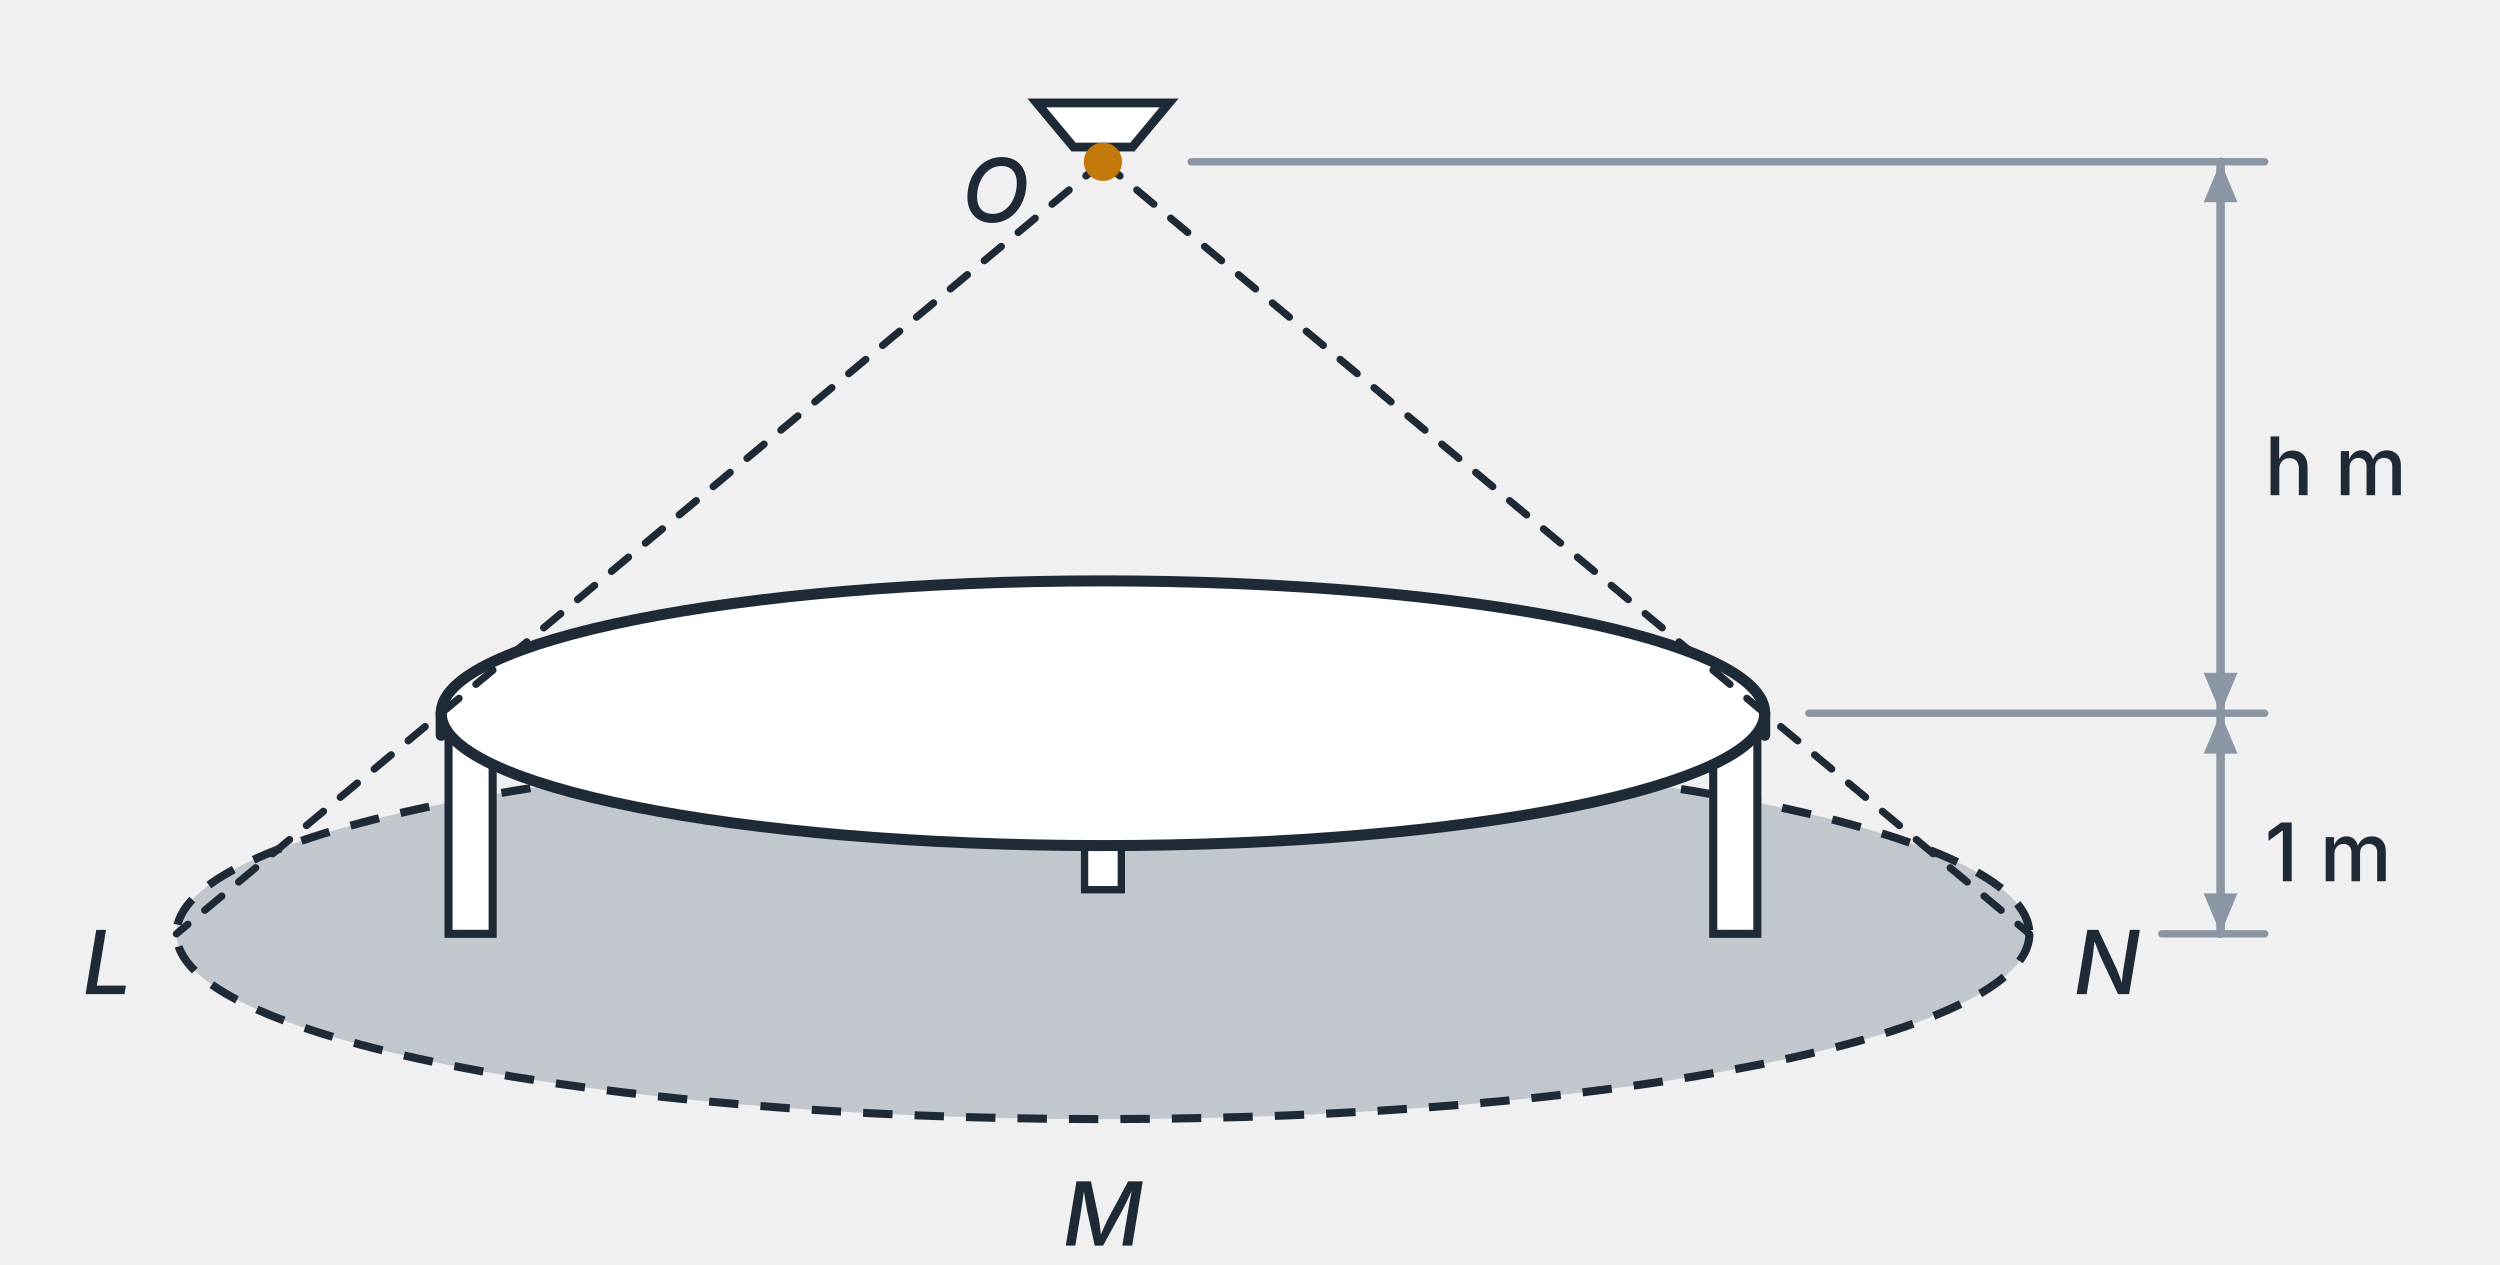
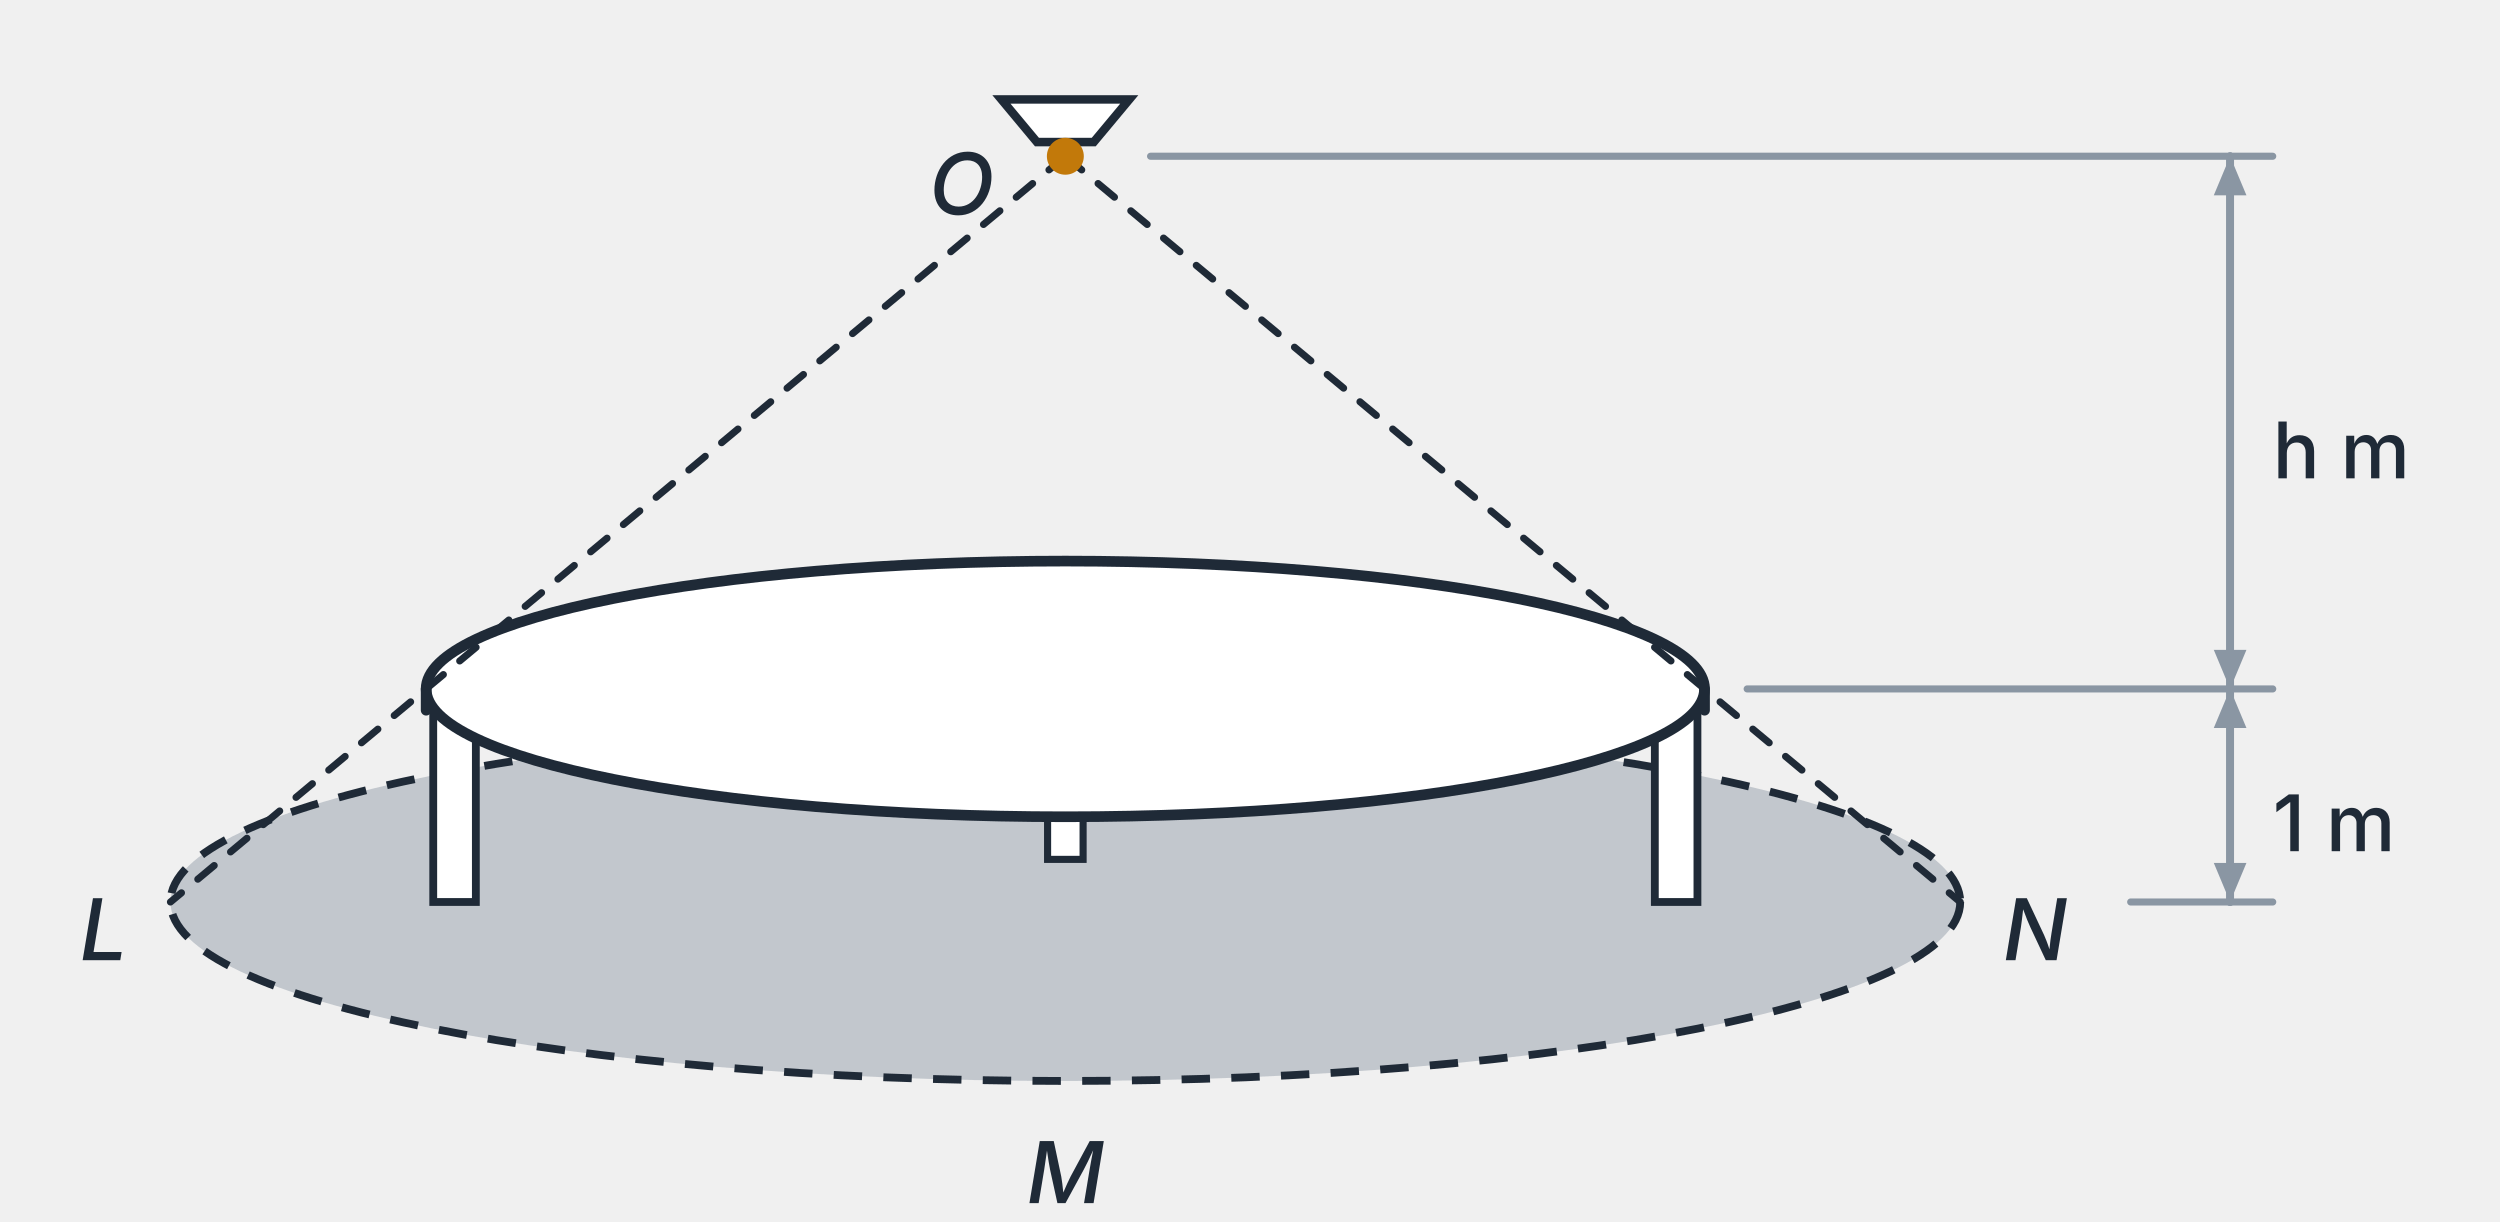
- <svg xmlns="http://www.w3.org/2000/svg" viewBox="0 0 340 172" width="340" height="172" font-family="Inter, Arial, sans-serif">
+ <svg xmlns="http://www.w3.org/2000/svg" viewBox="0 0 352 172" width="352" height="172" font-family="Inter, Arial, sans-serif">
  <ellipse cx="150" cy="127.0" rx="126.0" ry="25.2" fill="#8a96a3" fill-opacity=".45" stroke="#1f2a37" stroke-width="1.1" stroke-dasharray="4 3" />
  <rect x="61.0" y="97.0" width="6" height="30" fill="#fff" stroke="#1f2a37" stroke-width="1.1" />
  <rect x="233.0" y="97.0" width="6" height="30" fill="#fff" stroke="#1f2a37" stroke-width="1.1" />
  <rect x="147.5" y="101.0" width="5" height="20" fill="#fff" stroke="#1f2a37" stroke-width="1" />
  <ellipse cx="150" cy="97.0" rx="90" ry="18.0" fill="#fff" stroke="#1f2a37" stroke-width="1.5" />
  <line x1="60.0" y1="97.0" x2="60.0" y2="100.0" stroke="#1f2a37" stroke-width="1.5" stroke-linecap="round" />
  <line x1="240.0" y1="97.0" x2="240.0" y2="100.0" stroke="#1f2a37" stroke-width="1.5" stroke-linecap="round" />
  <line x1="150.0" y1="22.0" x2="24.0" y2="127.0" stroke="#1f2a37" stroke-width="1" stroke-dasharray="3 3" stroke-linecap="round" />
  <line x1="150.0" y1="22.0" x2="276.0" y2="127.0" stroke="#1f2a37" stroke-width="1" stroke-dasharray="3 3" stroke-linecap="round" />
  <path d="M141,14.0 L159,14.0 L154,20.0 L146,20.0 Z" fill="#fff" stroke="#1f2a37" stroke-width="1.2" />
  <circle cx="150.0" cy="22.0" r="2.6" fill="#c2790a" />
  <text x="140" y="30.2" text-anchor="end" font-size="12" fill="#1f2a37" font-weight="500" font-style="italic">O</text>
  <text x="18" y="135.2" text-anchor="end" font-size="12" fill="#1f2a37" font-weight="500" font-style="italic">L</text>
  <text x="282.0" y="135.2" text-anchor="start" font-size="12" fill="#1f2a37" font-weight="500" font-style="italic">N</text>
  <text x="150" y="169.4" text-anchor="middle" font-size="12" fill="#1f2a37" font-weight="500" font-style="italic">M</text>
-   <line x1="162.0" y1="22.0" x2="308.0" y2="22.0" stroke="#8a96a3" stroke-width="1" stroke-linecap="round" />
-   <line x1="246.0" y1="97.0" x2="308.0" y2="97.0" stroke="#8a96a3" stroke-width="1" stroke-linecap="round" />
-   <line x1="294.0" y1="127.0" x2="308.0" y2="127.0" stroke="#8a96a3" stroke-width="1" stroke-linecap="round" />
-   <line x1="302.0" y1="22.0" x2="302.0" y2="97.0" stroke="#8a96a3" stroke-width="1.1" stroke-linecap="round" />
-   <path d="M302.0,97.0 L299.7,91.5 L304.3,91.5 z" fill="#8a96a3" />
-   <line x1="302.0" y1="97.0" x2="302.0" y2="22.0" stroke="#8a96a3" stroke-width="1.1" stroke-linecap="round" />
-   <path d="M302.0,22.0 L304.3,27.5 L299.7,27.5 z" fill="#8a96a3" />
-   <line x1="302.0" y1="97.0" x2="302.0" y2="127.0" stroke="#8a96a3" stroke-width="1.1" stroke-linecap="round" />
-   <path d="M302.0,127.0 L299.7,121.5 L304.3,121.5 z" fill="#8a96a3" />
-   <line x1="302.0" y1="127.0" x2="302.0" y2="97.0" stroke="#8a96a3" stroke-width="1.1" stroke-linecap="round" />
-   <path d="M302.0,97.0 L304.3,102.5 L299.7,102.5 z" fill="#8a96a3" />
-   <text x="308.0" y="67.35" text-anchor="start" font-size="11" fill="#1f2a37" font-weight="500">h m</text>
-   <text x="308.0" y="119.85" text-anchor="start" font-size="11" fill="#1f2a37" font-weight="500">1 m</text>
+   <line x1="162.0" y1="22.0" x2="320.0" y2="22.0" stroke="#8a96a3" stroke-width="1" stroke-linecap="round" />
+   <line x1="246.0" y1="97.0" x2="320.0" y2="97.0" stroke="#8a96a3" stroke-width="1" stroke-linecap="round" />
+   <line x1="300.0" y1="127.0" x2="320.0" y2="127.0" stroke="#8a96a3" stroke-width="1" stroke-linecap="round" />
+   <line x1="314.0" y1="22.0" x2="314.0" y2="97.0" stroke="#8a96a3" stroke-width="1.1" stroke-linecap="round" />
+   <path d="M314.0,97.0 L311.7,91.5 L316.3,91.5 z" fill="#8a96a3" />
+   <line x1="314.0" y1="97.0" x2="314.0" y2="22.0" stroke="#8a96a3" stroke-width="1.1" stroke-linecap="round" />
+   <path d="M314.0,22.0 L316.3,27.5 L311.7,27.5 z" fill="#8a96a3" />
+   <line x1="314.0" y1="97.0" x2="314.0" y2="127.0" stroke="#8a96a3" stroke-width="1.1" stroke-linecap="round" />
+   <path d="M314.0,127.0 L311.7,121.5 L316.3,121.5 z" fill="#8a96a3" />
+   <line x1="314.0" y1="127.0" x2="314.0" y2="97.0" stroke="#8a96a3" stroke-width="1.1" stroke-linecap="round" />
+   <path d="M314.0,97.0 L316.3,102.5 L311.7,102.5 z" fill="#8a96a3" />
+   <text x="320.0" y="67.35" text-anchor="start" font-size="11" fill="#1f2a37" font-weight="500">h m</text>
+   <text x="320.0" y="119.85" text-anchor="start" font-size="11" fill="#1f2a37" font-weight="500">1 m</text>
</svg>
